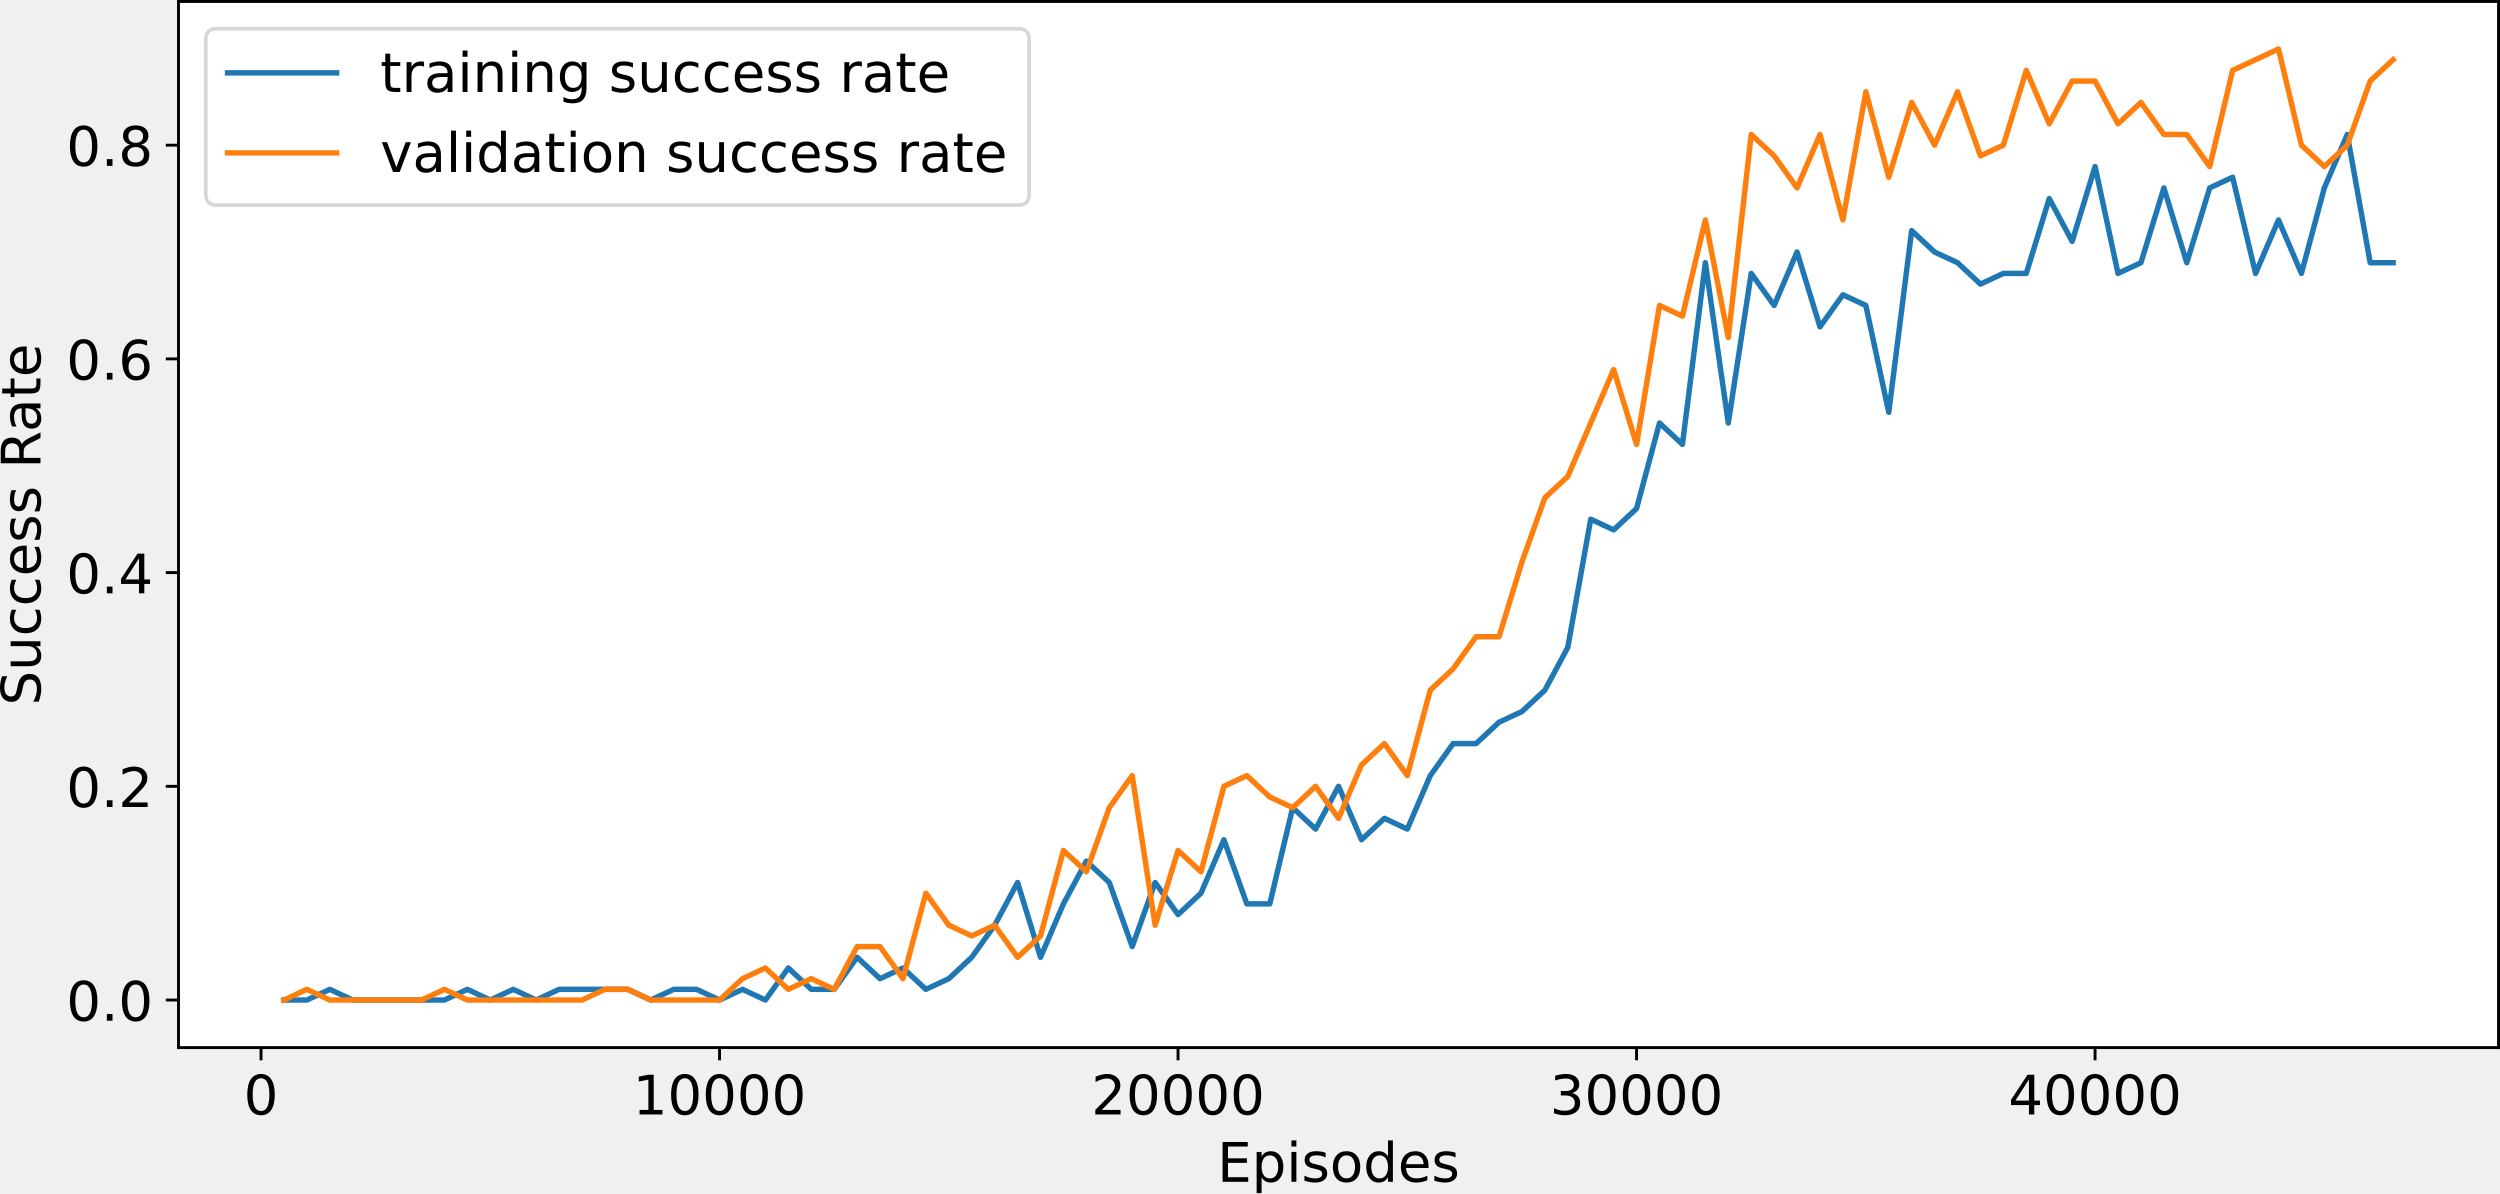
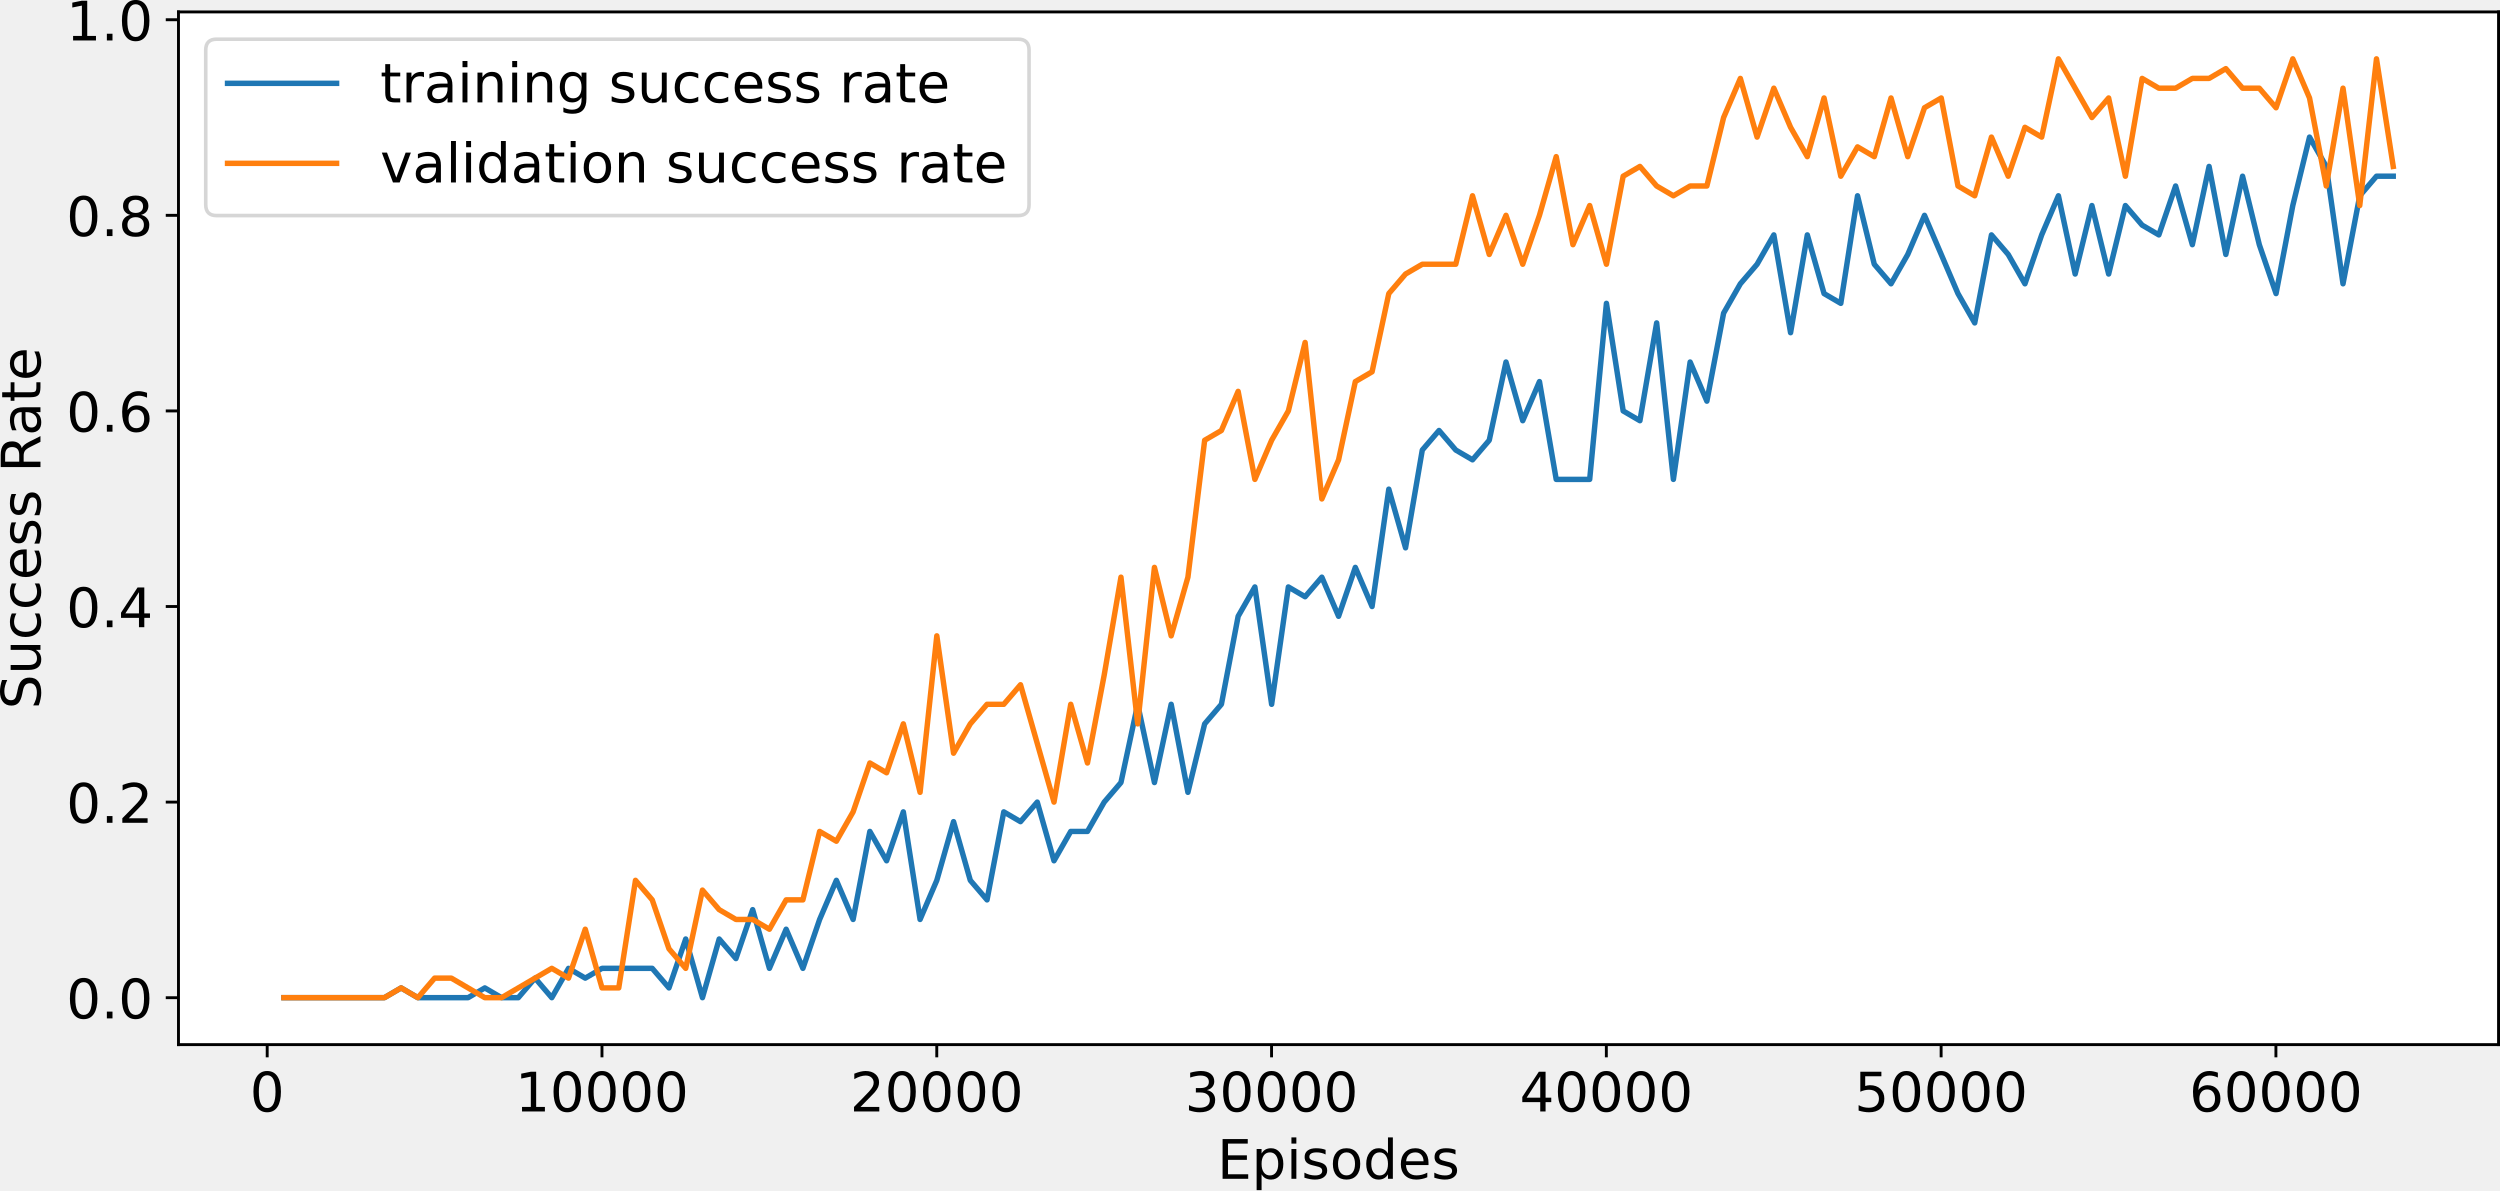
- <svg xmlns="http://www.w3.org/2000/svg" xmlns:xlink="http://www.w3.org/1999/xlink" width="687.767pt" height="328.235pt" viewBox="0 0 687.767 328.235" version="1.1">
+ <svg xmlns="http://www.w3.org/2000/svg" xmlns:xlink="http://www.w3.org/1999/xlink" height="327.456pt" version="1.1" viewBox="0 0 687.857 327.456" width="687.857pt">
  <defs id="defs1">
-     <style type="text/css" id="style1">*{stroke-linejoin: round; stroke-linecap: butt}</style>
+     <style type="text/css" id="style1">
+ *{stroke-linecap:butt;stroke-linejoin:round;}
+   </style>
  </defs>
-   <g id="figure_1" transform="translate(-16.43297,-15.8)">
+   <g id="figure_1" transform="translate(-16.34296,-16.57859)">
    <g id="axes_1">
      <g id="patch_2">
-         <path d="M 65.54,304 H 703.8 V 16.2 H 65.54 Z" style="fill:#ffffff" id="path2" />
+         <path d="M 65.45,304 H 703.8 V 19.86 H 65.45 Z" style="fill:#ffffff" id="path2" />
      </g>
      <g id="matplotlib.axis_1">
        <g id="xtick_1">
          <g id="line2d_1">
            <defs id="defs2">
-               <path id="m4d99587ce5" d="M 0,0 V 3.5" style="stroke:#000000;stroke-width:0.8" />
+               <path d="M 0,0 V 3.5" id="m77adcbf743" style="stroke:#000000;stroke-width:0.8" />
            </defs>
            <g id="g2">
-               <use xlink:href="#m4d99587ce5" x="88.245" y="304" style="stroke:#000000;stroke-width:0.8" id="use2" />
+               <use style="stroke:#000000;stroke-width:0.8" x="89.86" xlink:href="#m77adcbf743" y="304" id="use2" />
            </g>
          </g>
          <g id="text_1">
-             <text style="font-style:normal;font-variant:normal;font-weight:normal;font-stretch:normal;font-size:15px;line-height:normal;font-family:'DejaVu Sans', 'Bitstream Vera Sans', 'Computer Modern Sans Serif', 'Lucida Grande', Verdana, Geneva, Lucid, Arial, Helvetica, 'Avant Garde', sans-serif;text-anchor:middle" x="88.245" y="322.398" id="text2">0</text>
+             <text style="font-style:normal;font-weight:normal;font-size:15px;font-family:'DejaVu Sans';text-anchor:middle" x="89.86" y="322.398" id="text2">0</text>
          </g>
        </g>
        <g id="xtick_2">
          <g id="line2d_2">
            <g id="g3">
-               <use xlink:href="#m4d99587ce5" x="214.383" y="304" style="stroke:#000000;stroke-width:0.8" id="use3" />
+               <use style="stroke:#000000;stroke-width:0.8" x="181.974" xlink:href="#m77adcbf743" y="304" id="use3" />
            </g>
          </g>
          <g id="text_2">
-             <text style="font-style:normal;font-variant:normal;font-weight:normal;font-stretch:normal;font-size:15px;line-height:normal;font-family:'DejaVu Sans', 'Bitstream Vera Sans', 'Computer Modern Sans Serif', 'Lucida Grande', Verdana, Geneva, Lucid, Arial, Helvetica, 'Avant Garde', sans-serif;text-anchor:middle" x="214.383" y="322.398" id="text3">10000</text>
+             <text style="font-style:normal;font-weight:normal;font-size:15px;font-family:'DejaVu Sans';text-anchor:middle" x="181.974" y="322.398" id="text3">10000</text>
          </g>
        </g>
        <g id="xtick_3">
          <g id="line2d_3">
            <g id="g4">
-               <use xlink:href="#m4d99587ce5" x="340.522" y="304" style="stroke:#000000;stroke-width:0.8" id="use4" />
+               <use style="stroke:#000000;stroke-width:0.8" x="274.088" xlink:href="#m77adcbf743" y="304" id="use4" />
            </g>
          </g>
          <g id="text_3">
-             <text style="font-style:normal;font-variant:normal;font-weight:normal;font-stretch:normal;font-size:15px;line-height:normal;font-family:'DejaVu Sans', 'Bitstream Vera Sans', 'Computer Modern Sans Serif', 'Lucida Grande', Verdana, Geneva, Lucid, Arial, Helvetica, 'Avant Garde', sans-serif;text-anchor:middle" x="340.522" y="322.398" id="text4">20000</text>
+             <text style="font-style:normal;font-weight:normal;font-size:15px;font-family:'DejaVu Sans';text-anchor:middle" x="274.088" y="322.398" id="text4">20000</text>
          </g>
        </g>
        <g id="xtick_4">
          <g id="line2d_4">
            <g id="g5">
-               <use xlink:href="#m4d99587ce5" x="466.66" y="304" style="stroke:#000000;stroke-width:0.8" id="use5" />
+               <use style="stroke:#000000;stroke-width:0.8" x="366.202" xlink:href="#m77adcbf743" y="304" id="use5" />
            </g>
          </g>
          <g id="text_4">
-             <text style="font-style:normal;font-variant:normal;font-weight:normal;font-stretch:normal;font-size:15px;line-height:normal;font-family:'DejaVu Sans', 'Bitstream Vera Sans', 'Computer Modern Sans Serif', 'Lucida Grande', Verdana, Geneva, Lucid, Arial, Helvetica, 'Avant Garde', sans-serif;text-anchor:middle" x="466.66" y="322.398" id="text5">30000</text>
+             <text style="font-style:normal;font-weight:normal;font-size:15px;font-family:'DejaVu Sans';text-anchor:middle" x="366.202" y="322.398" id="text5">30000</text>
          </g>
        </g>
        <g id="xtick_5">
          <g id="line2d_5">
            <g id="g6">
-               <use xlink:href="#m4d99587ce5" x="592.798" y="304" style="stroke:#000000;stroke-width:0.8" id="use6" />
+               <use style="stroke:#000000;stroke-width:0.8" x="458.316" xlink:href="#m77adcbf743" y="304" id="use6" />
            </g>
          </g>
          <g id="text_5">
-             <text style="font-style:normal;font-variant:normal;font-weight:normal;font-stretch:normal;font-size:15px;line-height:normal;font-family:'DejaVu Sans', 'Bitstream Vera Sans', 'Computer Modern Sans Serif', 'Lucida Grande', Verdana, Geneva, Lucid, Arial, Helvetica, 'Avant Garde', sans-serif;text-anchor:middle" x="592.798" y="322.398" id="text6">40000</text>
-           </g>
-         </g>
-         <g id="text_6">
-           <text style="font-style:normal;font-variant:normal;font-weight:normal;font-stretch:normal;font-size:15px;line-height:normal;font-family:'DejaVu Sans', 'Bitstream Vera Sans', 'Computer Modern Sans Serif', 'Lucida Grande', Verdana, Geneva, Lucid, Arial, Helvetica, 'Avant Garde', sans-serif;text-anchor:middle" x="384.67" y="340.915" id="text7">Episodes</text>
+             <text style="font-style:normal;font-weight:normal;font-size:15px;font-family:'DejaVu Sans';text-anchor:middle" x="458.316" y="322.398" id="text6">40000</text>
+           </g>
+         </g>
+         <g id="xtick_6">
+           <g id="line2d_6">
+             <g id="g7">
+               <use style="stroke:#000000;stroke-width:0.8" x="550.43" xlink:href="#m77adcbf743" y="304" id="use7" />
+             </g>
+           </g>
+           <g id="text_6">
+             <text style="font-style:normal;font-weight:normal;font-size:15px;font-family:'DejaVu Sans';text-anchor:middle" x="550.43" y="322.398" id="text7">50000</text>
+           </g>
+         </g>
+         <g id="xtick_7">
+           <g id="line2d_7">
+             <g id="g8">
+               <use style="stroke:#000000;stroke-width:0.8" x="642.544" xlink:href="#m77adcbf743" y="304" id="use8" />
+             </g>
+           </g>
+           <g id="text_7">
+             <text style="font-style:normal;font-weight:normal;font-size:15px;font-family:'DejaVu Sans';text-anchor:middle" x="642.544" y="322.398" id="text8">60000</text>
+           </g>
+         </g>
+         <g id="text_8">
+           <text style="font-style:normal;font-weight:normal;font-size:15px;font-family:'DejaVu Sans';text-anchor:middle" x="384.625" y="340.915" id="text9">Episodes</text>
        </g>
      </g>
      <g id="matplotlib.axis_2">
        <g id="ytick_1">
-           <g id="line2d_6">
-             <defs id="defs7">
-               <path id="m233546b6f9" d="M 0,0 H -3.5" style="stroke:#000000;stroke-width:0.8" />
+           <g id="line2d_8">
+             <defs id="defs9">
+               <path d="M 0,0 H -3.5" id="m10be6240ff" style="stroke:#000000;stroke-width:0.8" />
            </defs>
-             <g id="g7">
-               <use xlink:href="#m233546b6f9" x="65.54" y="290.918" style="stroke:#000000;stroke-width:0.8" id="use7" />
-             </g>
-           </g>
-           <g id="text_7">
-             <text style="font-style:normal;font-variant:normal;font-weight:normal;font-stretch:normal;font-size:15px;line-height:normal;font-family:'DejaVu Sans', 'Bitstream Vera Sans', 'Computer Modern Sans Serif', 'Lucida Grande', Verdana, Geneva, Lucid, Arial, Helvetica, 'Avant Garde', sans-serif;text-anchor:end" x="58.54" y="296.617" id="text8">0.0</text>
+             <g id="g9">
+               <use style="stroke:#000000;stroke-width:0.8" x="65.45" xlink:href="#m10be6240ff" y="291.085" id="use9" />
+             </g>
+           </g>
+           <g id="text_9">
+             <text style="font-style:normal;font-weight:normal;font-size:15px;font-family:'DejaVu Sans';text-anchor:end" x="58.45" y="296.783" id="text10">0.0</text>
          </g>
        </g>
        <g id="ytick_2">
-           <g id="line2d_7">
-             <g id="g8">
-               <use xlink:href="#m233546b6f9" x="65.54" y="232.123" style="stroke:#000000;stroke-width:0.8" id="use8" />
-             </g>
-           </g>
-           <g id="text_8">
-             <text style="font-style:normal;font-variant:normal;font-weight:normal;font-stretch:normal;font-size:15px;line-height:normal;font-family:'DejaVu Sans', 'Bitstream Vera Sans', 'Computer Modern Sans Serif', 'Lucida Grande', Verdana, Geneva, Lucid, Arial, Helvetica, 'Avant Garde', sans-serif;text-anchor:end" x="58.54" y="237.822" id="text9">0.2</text>
-           </g>
-         </g>
-         <g id="ytick_3">
-           <g id="line2d_8">
-             <g id="g9">
-               <use xlink:href="#m233546b6f9" x="65.54" y="173.329" style="stroke:#000000;stroke-width:0.8" id="use9" />
-             </g>
-           </g>
-           <g id="text_9">
-             <text style="font-style:normal;font-variant:normal;font-weight:normal;font-stretch:normal;font-size:15px;line-height:normal;font-family:'DejaVu Sans', 'Bitstream Vera Sans', 'Computer Modern Sans Serif', 'Lucida Grande', Verdana, Geneva, Lucid, Arial, Helvetica, 'Avant Garde', sans-serif;text-anchor:end" x="58.54" y="179.028" id="text10">0.4</text>
-           </g>
-         </g>
-         <g id="ytick_4">
          <g id="line2d_9">
            <g id="g10">
-               <use xlink:href="#m233546b6f9" x="65.54" y="114.534" style="stroke:#000000;stroke-width:0.8" id="use10" />
+               <use style="stroke:#000000;stroke-width:0.8" x="65.45" xlink:href="#m10be6240ff" y="237.27" id="use10" />
            </g>
          </g>
          <g id="text_10">
-             <text style="font-style:normal;font-variant:normal;font-weight:normal;font-stretch:normal;font-size:15px;line-height:normal;font-family:'DejaVu Sans', 'Bitstream Vera Sans', 'Computer Modern Sans Serif', 'Lucida Grande', Verdana, Geneva, Lucid, Arial, Helvetica, 'Avant Garde', sans-serif;text-anchor:end" x="58.54" y="120.233" id="text11">0.6</text>
-           </g>
-         </g>
-         <g id="ytick_5">
+             <text style="font-style:normal;font-weight:normal;font-size:15px;font-family:'DejaVu Sans';text-anchor:end" x="58.45" y="242.969" id="text11">0.2</text>
+           </g>
+         </g>
+         <g id="ytick_3">
          <g id="line2d_10">
            <g id="g11">
-               <use xlink:href="#m233546b6f9" x="65.54" y="55.739" style="stroke:#000000;stroke-width:0.8" id="use11" />
+               <use style="stroke:#000000;stroke-width:0.8" x="65.45" xlink:href="#m10be6240ff" y="183.456" id="use11" />
            </g>
          </g>
          <g id="text_11">
-             <text style="font-style:normal;font-variant:normal;font-weight:normal;font-stretch:normal;font-size:15px;line-height:normal;font-family:'DejaVu Sans', 'Bitstream Vera Sans', 'Computer Modern Sans Serif', 'Lucida Grande', Verdana, Geneva, Lucid, Arial, Helvetica, 'Avant Garde', sans-serif;text-anchor:end" x="58.54" y="61.438" id="text12">0.8</text>
-           </g>
-         </g>
-         <g id="text_12">
-           <text style="font-style:normal;font-variant:normal;font-weight:normal;font-stretch:normal;font-size:15px;line-height:normal;font-family:'DejaVu Sans', 'Bitstream Vera Sans', 'Computer Modern Sans Serif', 'Lucida Grande', Verdana, Geneva, Lucid, Arial, Helvetica, 'Avant Garde', sans-serif;text-anchor:middle" x="27.566" y="160.1" transform="rotate(-90,27.56578,160.1)" id="text13">Success Rate</text>
-         </g>
-       </g>
-       <g id="line2d_11">
-         <path d="m 94.552,290.918 h 6.307 l 6.307,-2.94 6.307,2.94 h 6.307 6.307 6.307 6.307 l 6.307,-2.94 6.307,2.94 6.307,-2.94 6.307,2.94 6.307,-2.94 h 6.307 6.307 6.307 l 6.307,2.94 6.307,-2.94 h 6.307 l 6.307,2.94 6.307,-2.94 6.307,2.94 6.307,-8.819 6.307,5.879 h 6.307 l 6.307,-8.819 6.307,5.879 6.307,-2.94 6.307,5.879 6.307,-2.94 6.307,-5.879 6.307,-8.819 6.307,-11.759 6.307,20.578 6.307,-14.699 6.307,-11.759 6.307,5.879 6.307,17.638 6.307,-17.638 6.307,8.819 6.307,-5.879 6.307,-14.699 6.307,17.638 h 6.307 l 6.307,-26.458 6.307,5.879 6.307,-11.759 6.307,14.699 6.307,-5.879 6.307,2.94 6.307,-14.699 6.307,-8.819 h 6.307 l 6.307,-5.879 6.307,-2.94 6.307,-5.879 6.307,-11.759 6.307,-35.277 6.307,2.94 6.307,-5.879 6.307,-23.518 6.307,5.879 6.307,-49.975 6.307,44.096 6.307,-41.156 6.307,8.819 6.307,-14.699 6.307,20.578 6.307,-8.819 6.307,2.94 6.307,29.397 6.307,-49.975 6.307,5.879 6.307,2.94 6.307,5.879 6.307,-2.94 h 6.307 l 6.307,-20.578 6.307,11.759 6.307,-20.578 6.307,29.397 6.307,-2.94 6.307,-20.578 6.307,20.578 6.307,-20.578 6.307,-2.94 6.307,26.458 6.307,-14.699 6.307,14.699 6.307,-23.518 6.307,-14.699 6.307,35.277 h 6.307" clip-path="url(#pef922ccc8c)" style="fill:none;stroke:#1f77b4;stroke-width:1.5;stroke-linecap:square" id="path13" />
-       </g>
-       <g id="line2d_12">
-         <path d="m 94.552,290.918 6.307,-2.94 6.307,2.94 h 6.307 6.307 6.307 6.307 l 6.307,-2.94 6.307,2.94 h 6.307 6.307 6.307 6.307 6.307 l 6.307,-2.94 h 6.307 l 6.307,2.94 h 6.307 6.307 6.307 l 6.307,-5.879 6.307,-2.94 6.307,5.879 6.307,-2.94 6.307,2.94 6.307,-11.759 h 6.307 l 6.307,8.819 6.307,-23.518 6.307,8.819 6.307,2.94 6.307,-2.94 6.307,8.819 6.307,-5.879 6.307,-23.518 6.307,5.879 6.307,-17.638 6.307,-8.819 6.307,41.156 6.307,-20.578 6.307,5.879 6.307,-23.518 6.307,-2.94 6.307,5.879 6.307,2.94 6.307,-5.879 6.307,8.819 6.307,-14.699 6.307,-5.879 6.307,8.819 6.307,-23.518 6.307,-5.879 6.307,-8.819 h 6.307 l 6.307,-20.578 6.307,-17.638 6.307,-5.879 6.307,-14.699 6.307,-14.699 6.307,20.578 6.307,-38.217 6.307,2.94 6.307,-26.458 6.307,32.337 6.307,-55.855 6.307,5.879 6.307,8.819 6.307,-14.699 6.307,23.518 6.307,-35.277 6.307,23.518 6.307,-20.578 6.307,11.759 6.307,-14.699 6.307,17.638 6.307,-2.94 6.307,-20.578 6.307,14.699 6.307,-11.759 h 6.307 l 6.307,11.759 6.307,-5.879 6.307,8.819 h 6.307 l 6.307,8.819 6.307,-26.458 6.307,-2.94 6.307,-2.94 6.307,26.458 6.307,5.879 6.307,-5.879 6.307,-17.638 6.307,-5.879" clip-path="url(#pef922ccc8c)" style="fill:none;stroke:#ff7f0e;stroke-width:1.5;stroke-linecap:square" id="path14" />
+             <text style="font-style:normal;font-weight:normal;font-size:15px;font-family:'DejaVu Sans';text-anchor:end" x="58.45" y="189.155" id="text12">0.4</text>
+           </g>
+         </g>
+         <g id="ytick_4">
+           <g id="line2d_11">
+             <g id="g12">
+               <use style="stroke:#000000;stroke-width:0.8" x="65.45" xlink:href="#m10be6240ff" y="129.641" id="use12" />
+             </g>
+           </g>
+           <g id="text_12">
+             <text style="font-style:normal;font-weight:normal;font-size:15px;font-family:'DejaVu Sans';text-anchor:end" x="58.45" y="135.34" id="text13">0.6</text>
+           </g>
+         </g>
+         <g id="ytick_5">
+           <g id="line2d_12">
+             <g id="g13">
+               <use style="stroke:#000000;stroke-width:0.8" x="65.45" xlink:href="#m10be6240ff" y="75.827" id="use13" />
+             </g>
+           </g>
+           <g id="text_13">
+             <text style="font-style:normal;font-weight:normal;font-size:15px;font-family:'DejaVu Sans';text-anchor:end" x="58.45" y="81.526" id="text14">0.8</text>
+           </g>
+         </g>
+         <g id="ytick_6">
+           <g id="line2d_13">
+             <g id="g14">
+               <use style="stroke:#000000;stroke-width:0.8" x="65.45" xlink:href="#m10be6240ff" y="22.013" id="use14" />
+             </g>
+           </g>
+           <g id="text_14">
+             <text style="font-style:normal;font-weight:normal;font-size:15px;font-family:'DejaVu Sans';text-anchor:end" x="58.45" y="27.711" id="text15">1.0</text>
+           </g>
+         </g>
+         <g id="text_15">
+           <text style="font-style:normal;font-weight:normal;font-size:15px;font-family:'DejaVu Sans';text-anchor:middle" transform="rotate(-90,27.47578,161.93)" x="27.476" y="161.93" id="text16">Success Rate</text>
+         </g>
+       </g>
+       <g id="line2d_14">
+         <path clip-path="url(#pb4bcf33b52)" d="m 94.466,291.085 h 4.606 4.606 4.606 4.606 4.606 4.606 l 4.606,-2.691 4.606,2.691 h 4.606 4.606 4.606 l 4.606,-2.691 4.606,2.691 h 4.606 l 4.606,-5.381 4.606,5.381 4.606,-8.072 4.606,2.691 4.606,-2.691 h 4.606 4.606 4.606 l 4.606,5.381 4.606,-13.454 4.606,16.144 4.606,-16.144 4.606,5.381 4.606,-13.454 4.606,16.144 4.606,-10.763 4.606,10.763 4.606,-13.454 4.606,-10.763 4.606,10.763 4.606,-24.216 4.606,8.072 4.606,-13.454 4.606,29.598 4.606,-10.763 4.606,-16.144 4.606,16.144 4.606,5.381 4.606,-24.216 4.606,2.691 4.606,-5.381 4.606,16.144 4.606,-8.072 h 4.606 l 4.606,-8.072 4.606,-5.381 4.606,-21.526 4.606,21.526 4.606,-21.526 4.606,24.216 4.606,-18.835 4.606,-5.381 4.606,-24.216 4.606,-8.072 4.606,32.289 4.606,-32.289 4.606,2.691 4.606,-5.381 4.606,10.763 4.606,-13.454 4.606,10.763 4.606,-32.289 4.606,16.144 4.606,-26.907 4.606,-5.381 4.606,5.381 4.606,2.691 4.606,-5.381 4.606,-21.526 4.606,16.144 4.606,-10.763 4.606,26.907 h 4.606 4.606 l 4.606,-48.433 4.606,29.598 4.606,2.691 4.606,-26.907 4.606,43.052 4.606,-32.289 4.606,10.763 4.606,-24.216 4.606,-8.072 4.606,-5.381 4.606,-8.072 4.606,26.907 4.606,-26.907 4.606,16.144 4.606,2.691 4.606,-29.598 4.606,18.835 4.606,5.381 4.606,-8.072 4.606,-10.763 4.606,10.763 4.606,10.763 4.606,8.072 4.606,-24.216 4.606,5.381 4.606,8.072 4.606,-13.454 4.606,-10.763 4.606,21.526 4.606,-18.835 4.606,18.835 4.606,-18.835 4.606,5.381 4.606,2.691 4.606,-13.454 4.606,16.144 4.606,-21.526 4.606,24.216 4.606,-21.526 4.606,18.835 4.606,13.454 4.606,-24.216 4.606,-18.835 4.606,8.072 4.606,32.289 4.606,-24.216 4.606,-5.381 h 4.606" style="fill:none;stroke:#1f77b4;stroke-width:1.5;stroke-linecap:square" id="path16" />
+       </g>
+       <g id="line2d_15">
+         <path clip-path="url(#pb4bcf33b52)" d="m 94.466,291.085 h 4.606 4.606 4.606 4.606 4.606 4.606 l 4.606,-2.691 4.606,2.691 4.606,-5.381 h 4.606 l 4.606,2.691 4.606,2.691 h 4.606 l 4.606,-2.691 4.606,-2.691 4.606,-2.691 4.606,2.691 4.606,-13.454 4.606,16.144 h 4.606 l 4.606,-29.598 4.606,5.381 4.606,13.454 4.606,5.381 4.606,-21.526 4.606,5.381 4.606,2.691 h 4.606 l 4.606,2.691 4.606,-8.072 h 4.606 l 4.606,-18.835 4.606,2.691 4.606,-8.072 4.606,-13.454 4.606,2.691 4.606,-13.454 4.606,18.835 4.606,-43.052 4.606,32.289 4.606,-8.072 4.606,-5.381 h 4.606 l 4.606,-5.381 4.606,16.144 4.606,16.144 4.606,-26.907 4.606,16.144 4.606,-24.216 4.606,-26.907 4.606,40.361 4.606,-43.052 4.606,18.835 4.606,-16.144 4.606,-37.67 4.606,-2.691 4.606,-10.763 4.606,24.216 4.606,-10.763 4.606,-8.072 4.606,-18.835 4.606,43.052 4.606,-10.763 4.606,-21.526 4.606,-2.691 4.606,-21.526 4.606,-5.381 4.606,-2.691 h 4.606 4.606 l 4.606,-18.835 4.606,16.144 4.606,-10.763 4.606,13.454 4.606,-13.454 4.606,-16.144 4.606,24.216 4.606,-10.763 4.606,16.144 4.606,-24.216 4.606,-2.691 4.606,5.381 4.606,2.691 4.606,-2.691 h 4.606 l 4.606,-18.835 4.606,-10.763 4.606,16.144 4.606,-13.454 4.606,10.763 4.606,8.072 4.606,-16.144 4.606,21.526 4.606,-8.072 4.606,2.691 4.606,-16.144 4.606,16.144 4.606,-13.454 4.606,-2.691 4.606,24.216 4.606,2.691 4.606,-16.144 4.606,10.763 4.606,-13.454 4.606,2.691 4.606,-21.526 4.606,8.072 4.606,8.072 4.606,-5.381 4.606,21.526 4.606,-26.907 4.606,2.691 h 4.606 l 4.606,-2.691 h 4.606 l 4.606,-2.691 4.606,5.381 h 4.606 l 4.606,5.381 4.606,-13.454 4.606,10.763 4.606,24.216 4.606,-26.907 4.606,32.289 4.606,-40.361 4.606,29.598" style="fill:none;stroke:#ff7f0e;stroke-width:1.5;stroke-linecap:square" id="path17" />
      </g>
      <g id="patch_3">
-         <path d="M 65.54,304 V 16.2" style="fill:none;stroke:#000000;stroke-width:0.8;stroke-linecap:square;stroke-linejoin:miter" id="path15" />
+         <path d="M 65.45,304 V 19.86" style="fill:none;stroke:#000000;stroke-width:0.8;stroke-linecap:square;stroke-linejoin:miter" id="path18" />
      </g>
      <g id="patch_4">
-         <path d="M 703.8,304 V 16.2" style="fill:none;stroke:#000000;stroke-width:0.8;stroke-linecap:square;stroke-linejoin:miter" id="path16" />
+         <path d="M 703.8,304 V 19.86" style="fill:none;stroke:#000000;stroke-width:0.8;stroke-linecap:square;stroke-linejoin:miter" id="path19" />
      </g>
      <g id="patch_5">
-         <path d="M 65.54,304 H 703.8" style="fill:none;stroke:#000000;stroke-width:0.8;stroke-linecap:square;stroke-linejoin:miter" id="path17" />
+         <path d="M 65.45,304 H 703.8" style="fill:none;stroke:#000000;stroke-width:0.8;stroke-linecap:square;stroke-linejoin:miter" id="path20" />
      </g>
      <g id="patch_6">
-         <path d="M 65.54,16.2 H 703.8" style="fill:none;stroke:#000000;stroke-width:0.8;stroke-linecap:square;stroke-linejoin:miter" id="path18" />
+         <path d="M 65.45,19.86 H 703.8" style="fill:none;stroke:#000000;stroke-width:0.8;stroke-linecap:square;stroke-linejoin:miter" id="path21" />
      </g>
      <g id="legend_1">
        <g id="patch_7">
-           <path d="m 76.04,72.234 h 220.528 q 3,0 3,-3 V 26.7 q 0,-3 -3,-3 H 76.04 q -3,0 -3,3 v 42.534 q 0,3 3,3 z" style="opacity:0.8;fill:#ffffff;stroke:#cccccc;stroke-linejoin:miter" id="path19" />
-         </g>
-         <g id="line2d_13">
-           <path d="m 79.04,35.848 h 15 15" style="fill:none;stroke:#1f77b4;stroke-width:1.5;stroke-linecap:square" id="path20" />
-         </g>
-         <g id="text_13">
-           <text style="font-style:normal;font-variant:normal;font-weight:normal;font-stretch:normal;font-size:15px;line-height:normal;font-family:'DejaVu Sans', 'Bitstream Vera Sans', 'Computer Modern Sans Serif', 'Lucida Grande', Verdana, Geneva, Lucid, Arial, Helvetica, 'Avant Garde', sans-serif;text-anchor:start" x="121.04" y="41.098" id="text20">training success rate</text>
-         </g>
-         <g id="line2d_14">
-           <path d="m 79.04,57.865 h 15 15" style="fill:none;stroke:#ff7f0e;stroke-width:1.5;stroke-linecap:square" id="path21" />
-         </g>
-         <g id="text_14">
-           <text style="font-style:normal;font-variant:normal;font-weight:normal;font-stretch:normal;font-size:15px;line-height:normal;font-family:'DejaVu Sans', 'Bitstream Vera Sans', 'Computer Modern Sans Serif', 'Lucida Grande', Verdana, Geneva, Lucid, Arial, Helvetica, 'Avant Garde', sans-serif;text-anchor:start" x="121.04" y="63.115" id="text21">validation success rate</text>
+           <path d="m 75.95,75.894 h 220.528 q 3,0 3,-3 V 30.36 q 0,-3 -3,-3 H 75.95 q -3,0 -3,3 v 42.534 q 0,3 3,3 z" style="opacity:0.8;fill:#ffffff;stroke:#cccccc;stroke-linejoin:miter" id="path22" />
+         </g>
+         <g id="line2d_16">
+           <path d="m 78.95,39.508 h 30" style="fill:none;stroke:#1f77b4;stroke-width:1.5;stroke-linecap:square" id="path23" />
+         </g>
+         <g id="line2d_17" />
+         <g id="text_16">
+           <text style="font-style:normal;font-weight:normal;font-size:15px;font-family:'DejaVu Sans';text-anchor:start" x="120.95" y="44.758" id="text23">training success rate</text>
+         </g>
+         <g id="line2d_18">
+           <path d="m 78.95,61.525 h 30" style="fill:none;stroke:#ff7f0e;stroke-width:1.5;stroke-linecap:square" id="path24" />
+         </g>
+         <g id="line2d_19" />
+         <g id="text_17">
+           <text style="font-style:normal;font-weight:normal;font-size:15px;font-family:'DejaVu Sans';text-anchor:start" x="120.95" y="66.775" id="text24">validation success rate</text>
        </g>
      </g>
    </g>
  </g>
-   <defs id="defs21">
-     <clipPath id="pef922ccc8c">
-       <rect x="65.54" y="16.2" width="638.26" height="287.8" id="rect21" />
+   <defs id="defs24">
+     <clipPath id="pb4bcf33b52">
+       <rect height="284.14" width="638.35" x="65.45" y="19.86" id="rect24" />
    </clipPath>
  </defs>
</svg>
